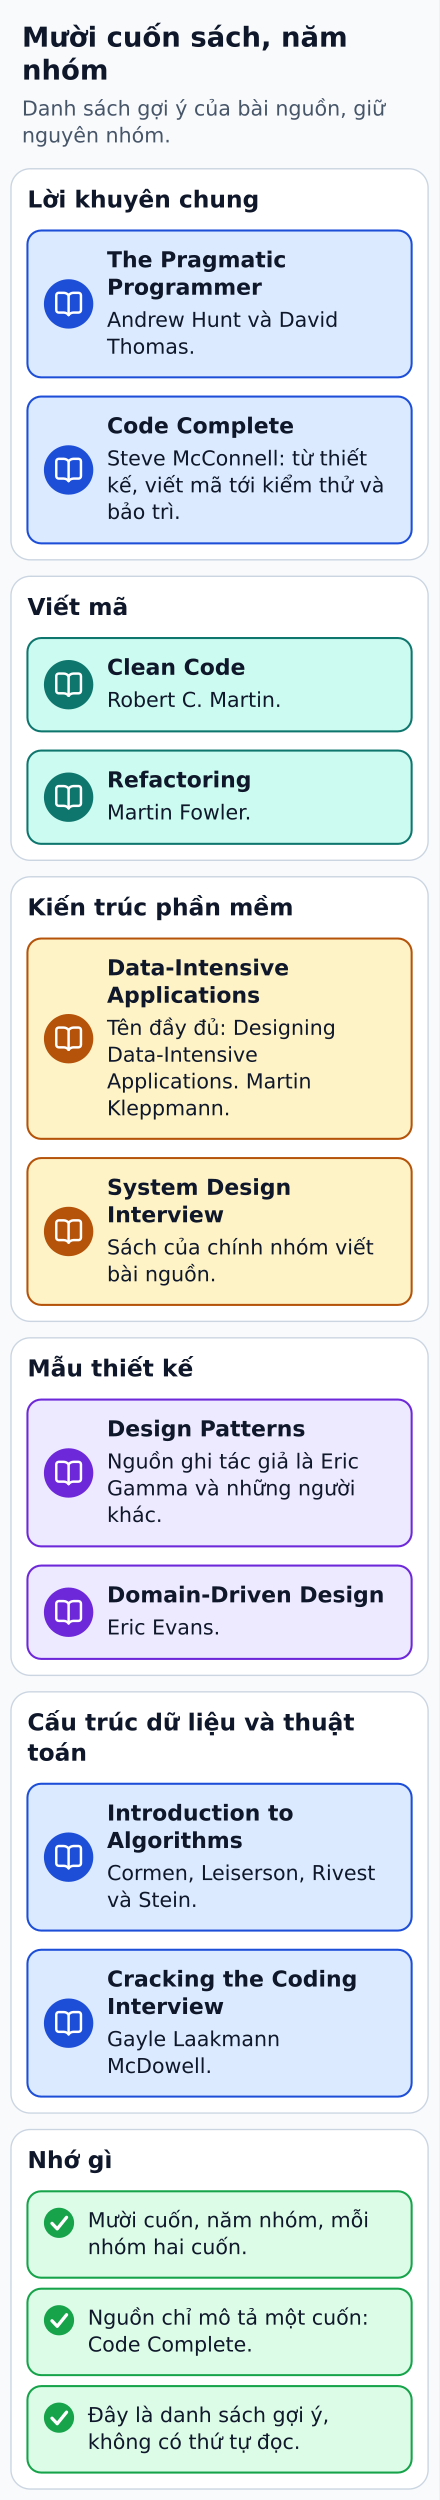
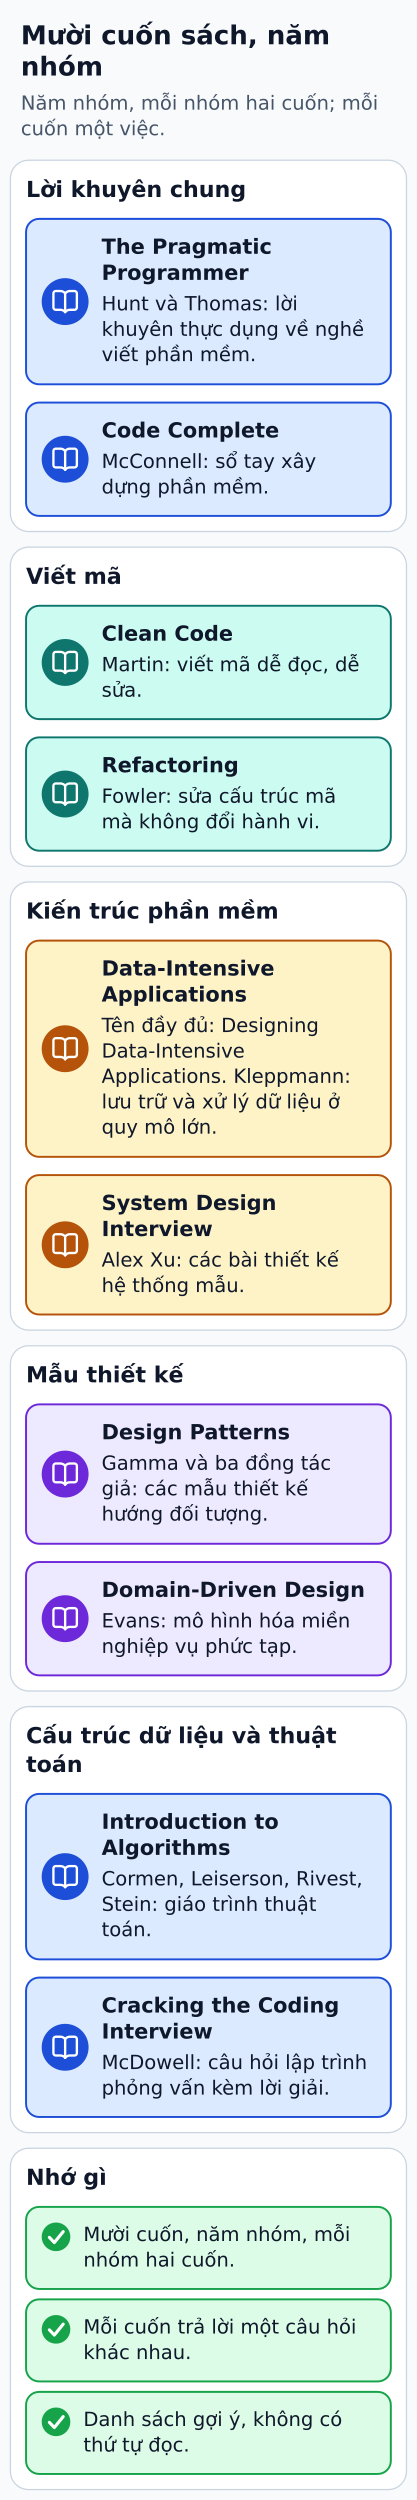
- <svg xmlns="http://www.w3.org/2000/svg" width="320" height="1822" viewBox="0 0 320 1822" role="img" aria-labelledby="title desc">
+ <svg xmlns="http://www.w3.org/2000/svg" width="320" height="1919" viewBox="0 0 320 1919" role="img" aria-labelledby="title desc">
  <defs>
    <marker id="arrow" markerWidth="8" markerHeight="8" refX="6" refY="3" orient="auto">
      <path d="M0,0 L6,3 L0,6" fill="none" stroke="#334155" stroke-width="1.5" />
    </marker>
  </defs>
-   <rect width="320" height="1822" fill="#f8fafc" />
+   <rect width="320" height="1919" fill="#f8fafc" />
  <g font-family="DejaVu Sans, Arial, sans-serif" fill="#0f172a">
    <text x="16" y="34" font-size="20" fill="#0f172a" font-weight="bold" text-anchor="start">Mười cuốn sách, năm</text>
    <text x="16" y="58" font-size="20" fill="#0f172a" font-weight="bold" text-anchor="start">nhóm</text>
-     <text x="16" y="84.2" font-size="15" fill="#475569" font-weight="normal" text-anchor="start">Danh sách gợi ý của bài nguồn, giữ</text>
-     <text x="16" y="103.8" font-size="15" fill="#475569" font-weight="normal" text-anchor="start">nguyên nhóm.</text>
+     <text x="16" y="84.2" font-size="15" fill="#475569" font-weight="normal" text-anchor="start">Năm nhóm, mỗi nhóm hai cuốn; mỗi</text>
+     <text x="16" y="103.8" font-size="15" fill="#475569" font-weight="normal" text-anchor="start">cuốn một việc.</text>
    <rect x="8" y="123" width="304" height="285" rx="14" fill="#ffffff" stroke="#cbd5e1" stroke-width="1" />
    <text x="20" y="151.2" font-size="17" fill="#0f172a" font-weight="bold" text-anchor="start">Lời khuyên chung</text>
-     <rect x="20" y="168" width="280" height="107" rx="10" fill="#dbeafe" stroke="#1d4ed8" stroke-width="1.5" />
-     <circle cx="50" cy="221.5" r="18" fill="#1d4ed8" />
-     <g transform="translate(39.2 210.7) scale(0.9)" fill="none" stroke="#FFFFFF" stroke-width="2" stroke-linecap="round" stroke-linejoin="round">
+     <rect x="20" y="168" width="280" height="127" rx="10" fill="#dbeafe" stroke="#1d4ed8" stroke-width="1.5" />
+     <circle cx="50" cy="231.5" r="18" fill="#1d4ed8" />
+     <g transform="translate(39.2 220.7) scale(0.9)" fill="none" stroke="#FFFFFF" stroke-width="2" stroke-linecap="round" stroke-linejoin="round">
      <path d="M12 5v16" />
      <path d="M20.001 19A2 2 0 0022 17V5a2 2 0 00-1.999-2L16 3.002A5 5 0 0012 5a5 5 0 00-4-2H4a2 2 0 00-2 2v12a2 2 0 001.999 2H8a5 5 0 014 2 5 5 0 014-2z" />
    </g>
    <text x="78" y="194.8" font-size="16" fill="#0f172a" font-weight="bold" text-anchor="start">The Pragmatic</text>
    <text x="78" y="214.8" font-size="16" fill="#0f172a" font-weight="bold" text-anchor="start">Programmer</text>
-     <text x="78" y="238.2" font-size="15" fill="#0f172a" font-weight="normal" text-anchor="start">Andrew Hunt và David</text>
-     <text x="78" y="257.8" font-size="15" fill="#0f172a" font-weight="normal" text-anchor="start">Thomas.</text>
-     <rect x="20" y="289" width="280" height="107" rx="10" fill="#dbeafe" stroke="#1d4ed8" stroke-width="1.5" />
-     <circle cx="50" cy="342.5" r="18" fill="#1d4ed8" />
-     <g transform="translate(39.2 331.7) scale(0.9)" fill="none" stroke="#FFFFFF" stroke-width="2" stroke-linecap="round" stroke-linejoin="round">
+     <text x="78" y="238.2" font-size="15" fill="#0f172a" font-weight="normal" text-anchor="start">Hunt và Thomas: lời</text>
+     <text x="78" y="257.8" font-size="15" fill="#0f172a" font-weight="normal" text-anchor="start">khuyên thực dụng về nghề</text>
+     <text x="78" y="277.2" font-size="15" fill="#0f172a" font-weight="normal" text-anchor="start">viết phần mềm.</text>
+     <rect x="20" y="309" width="280" height="87" rx="10" fill="#dbeafe" stroke="#1d4ed8" stroke-width="1.5" />
+     <circle cx="50" cy="352.5" r="18" fill="#1d4ed8" />
+     <g transform="translate(39.2 341.7) scale(0.9)" fill="none" stroke="#FFFFFF" stroke-width="2" stroke-linecap="round" stroke-linejoin="round">
      <path d="M12 5v16" />
      <path d="M20.001 19A2 2 0 0022 17V5a2 2 0 00-1.999-2L16 3.002A5 5 0 0012 5a5 5 0 00-4-2H4a2 2 0 00-2 2v12a2 2 0 001.999 2H8a5 5 0 014 2 5 5 0 014-2z" />
    </g>
-     <text x="78" y="315.8" font-size="16" fill="#0f172a" font-weight="bold" text-anchor="start">Code Complete</text>
-     <text x="78" y="339.2" font-size="15" fill="#0f172a" font-weight="normal" text-anchor="start">Steve McConnell: từ thiết</text>
-     <text x="78" y="358.8" font-size="15" fill="#0f172a" font-weight="normal" text-anchor="start">kế, viết mã tới kiểm thử và</text>
-     <text x="78" y="378.2" font-size="15" fill="#0f172a" font-weight="normal" text-anchor="start">bảo trì.</text>
-     <rect x="8" y="420" width="304" height="207" rx="14" fill="#ffffff" stroke="#cbd5e1" stroke-width="1" />
+     <text x="78" y="335.8" font-size="16" fill="#0f172a" font-weight="bold" text-anchor="start">Code Complete</text>
+     <text x="78" y="359.2" font-size="15" fill="#0f172a" font-weight="normal" text-anchor="start">McConnell: sổ tay xây</text>
+     <text x="78" y="378.8" font-size="15" fill="#0f172a" font-weight="normal" text-anchor="start">dựng phần mềm.</text>
+     <rect x="8" y="420" width="304" height="245" rx="14" fill="#ffffff" stroke="#cbd5e1" stroke-width="1" />
    <text x="20" y="448.2" font-size="17" fill="#0f172a" font-weight="bold" text-anchor="start">Viết mã</text>
-     <rect x="20" y="465" width="280" height="68" rx="10" fill="#ccfbf1" stroke="#0f766e" stroke-width="1.5" />
-     <circle cx="50" cy="499" r="18" fill="#0f766e" />
-     <g transform="translate(39.2 488.2) scale(0.9)" fill="none" stroke="#FFFFFF" stroke-width="2" stroke-linecap="round" stroke-linejoin="round">
+     <rect x="20" y="465" width="280" height="87" rx="10" fill="#ccfbf1" stroke="#0f766e" stroke-width="1.5" />
+     <circle cx="50" cy="508.5" r="18" fill="#0f766e" />
+     <g transform="translate(39.2 497.7) scale(0.9)" fill="none" stroke="#FFFFFF" stroke-width="2" stroke-linecap="round" stroke-linejoin="round">
      <path d="M12 5v16" />
      <path d="M20.001 19A2 2 0 0022 17V5a2 2 0 00-1.999-2L16 3.002A5 5 0 0012 5a5 5 0 00-4-2H4a2 2 0 00-2 2v12a2 2 0 001.999 2H8a5 5 0 014 2 5 5 0 014-2z" />
    </g>
    <text x="78" y="491.8" font-size="16" fill="#0f172a" font-weight="bold" text-anchor="start">Clean Code</text>
-     <text x="78" y="515.2" font-size="15" fill="#0f172a" font-weight="normal" text-anchor="start">Robert C. Martin.</text>
-     <rect x="20" y="547" width="280" height="68" rx="10" fill="#ccfbf1" stroke="#0f766e" stroke-width="1.5" />
-     <circle cx="50" cy="581" r="18" fill="#0f766e" />
-     <g transform="translate(39.2 570.2) scale(0.9)" fill="none" stroke="#FFFFFF" stroke-width="2" stroke-linecap="round" stroke-linejoin="round">
+     <text x="78" y="515.2" font-size="15" fill="#0f172a" font-weight="normal" text-anchor="start">Martin: viết mã dễ đọc, dễ</text>
+     <text x="78" y="534.8" font-size="15" fill="#0f172a" font-weight="normal" text-anchor="start">sửa.</text>
+     <rect x="20" y="566" width="280" height="87" rx="10" fill="#ccfbf1" stroke="#0f766e" stroke-width="1.5" />
+     <circle cx="50" cy="609.5" r="18" fill="#0f766e" />
+     <g transform="translate(39.2 598.7) scale(0.9)" fill="none" stroke="#FFFFFF" stroke-width="2" stroke-linecap="round" stroke-linejoin="round">
      <path d="M12 5v16" />
      <path d="M20.001 19A2 2 0 0022 17V5a2 2 0 00-1.999-2L16 3.002A5 5 0 0012 5a5 5 0 00-4-2H4a2 2 0 00-2 2v12a2 2 0 001.999 2H8a5 5 0 014 2 5 5 0 014-2z" />
    </g>
-     <text x="78" y="573.8" font-size="16" fill="#0f172a" font-weight="bold" text-anchor="start">Refactoring</text>
-     <text x="78" y="597.2" font-size="15" fill="#0f172a" font-weight="normal" text-anchor="start">Martin Fowler.</text>
-     <rect x="8" y="639" width="304" height="324" rx="14" fill="#ffffff" stroke="#cbd5e1" stroke-width="1" />
-     <text x="20" y="667.1" font-size="17" fill="#0f172a" font-weight="bold" text-anchor="start">Kiến trúc phần mềm</text>
-     <rect x="20" y="684" width="280" height="146" rx="10" fill="#fef3c7" stroke="#b45309" stroke-width="1.5" />
-     <circle cx="50" cy="757" r="18" fill="#b45309" />
-     <g transform="translate(39.2 746.2) scale(0.9)" fill="none" stroke="#FFFFFF" stroke-width="2" stroke-linecap="round" stroke-linejoin="round">
+     <text x="78" y="592.8" font-size="16" fill="#0f172a" font-weight="bold" text-anchor="start">Refactoring</text>
+     <text x="78" y="616.2" font-size="15" fill="#0f172a" font-weight="normal" text-anchor="start">Fowler: sửa cấu trúc mã</text>
+     <text x="78" y="635.8" font-size="15" fill="#0f172a" font-weight="normal" text-anchor="start">mà không đổi hành vi.</text>
+     <rect x="8" y="677" width="304" height="344" rx="14" fill="#ffffff" stroke="#cbd5e1" stroke-width="1" />
+     <text x="20" y="705.1" font-size="17" fill="#0f172a" font-weight="bold" text-anchor="start">Kiến trúc phần mềm</text>
+     <rect x="20" y="722" width="280" height="166" rx="10" fill="#fef3c7" stroke="#b45309" stroke-width="1.5" />
+     <circle cx="50" cy="805" r="18" fill="#b45309" />
+     <g transform="translate(39.2 794.2) scale(0.9)" fill="none" stroke="#FFFFFF" stroke-width="2" stroke-linecap="round" stroke-linejoin="round">
      <path d="M12 5v16" />
      <path d="M20.001 19A2 2 0 0022 17V5a2 2 0 00-1.999-2L16 3.002A5 5 0 0012 5a5 5 0 00-4-2H4a2 2 0 00-2 2v12a2 2 0 001.999 2H8a5 5 0 014 2 5 5 0 014-2z" />
    </g>
-     <text x="78" y="710.8" font-size="16" fill="#0f172a" font-weight="bold" text-anchor="start">Data-Intensive</text>
-     <text x="78" y="730.8" font-size="16" fill="#0f172a" font-weight="bold" text-anchor="start">Applications</text>
-     <text x="78" y="754.2" font-size="15" fill="#0f172a" font-weight="normal" text-anchor="start">Tên đầy đủ: Designing</text>
-     <text x="78" y="773.8" font-size="15" fill="#0f172a" font-weight="normal" text-anchor="start">Data-Intensive</text>
-     <text x="78" y="793.2" font-size="15" fill="#0f172a" font-weight="normal" text-anchor="start">Applications. Martin</text>
-     <text x="78" y="812.8" font-size="15" fill="#0f172a" font-weight="normal" text-anchor="start">Kleppmann.</text>
-     <rect x="20" y="844" width="280" height="107" rx="10" fill="#fef3c7" stroke="#b45309" stroke-width="1.5" />
-     <circle cx="50" cy="897.5" r="18" fill="#b45309" />
-     <g transform="translate(39.2 886.7) scale(0.9)" fill="none" stroke="#FFFFFF" stroke-width="2" stroke-linecap="round" stroke-linejoin="round">
+     <text x="78" y="748.8" font-size="16" fill="#0f172a" font-weight="bold" text-anchor="start">Data-Intensive</text>
+     <text x="78" y="768.8" font-size="16" fill="#0f172a" font-weight="bold" text-anchor="start">Applications</text>
+     <text x="78" y="792.2" font-size="15" fill="#0f172a" font-weight="normal" text-anchor="start">Tên đầy đủ: Designing</text>
+     <text x="78" y="811.8" font-size="15" fill="#0f172a" font-weight="normal" text-anchor="start">Data-Intensive</text>
+     <text x="78" y="831.2" font-size="15" fill="#0f172a" font-weight="normal" text-anchor="start">Applications. Kleppmann:</text>
+     <text x="78" y="850.8" font-size="15" fill="#0f172a" font-weight="normal" text-anchor="start">lưu trữ và xử lý dữ liệu ở</text>
+     <text x="78" y="870.2" font-size="15" fill="#0f172a" font-weight="normal" text-anchor="start">quy mô lớn.</text>
+     <rect x="20" y="902" width="280" height="107" rx="10" fill="#fef3c7" stroke="#b45309" stroke-width="1.5" />
+     <circle cx="50" cy="955.5" r="18" fill="#b45309" />
+     <g transform="translate(39.2 944.7) scale(0.9)" fill="none" stroke="#FFFFFF" stroke-width="2" stroke-linecap="round" stroke-linejoin="round">
      <path d="M12 5v16" />
      <path d="M20.001 19A2 2 0 0022 17V5a2 2 0 00-1.999-2L16 3.002A5 5 0 0012 5a5 5 0 00-4-2H4a2 2 0 00-2 2v12a2 2 0 001.999 2H8a5 5 0 014 2 5 5 0 014-2z" />
    </g>
-     <text x="78" y="870.8" font-size="16" fill="#0f172a" font-weight="bold" text-anchor="start">System Design</text>
-     <text x="78" y="890.8" font-size="16" fill="#0f172a" font-weight="bold" text-anchor="start">Interview</text>
-     <text x="78" y="914.2" font-size="15" fill="#0f172a" font-weight="normal" text-anchor="start">Sách của chính nhóm viết</text>
-     <text x="78" y="933.8" font-size="15" fill="#0f172a" font-weight="normal" text-anchor="start">bài nguồn.</text>
-     <rect x="8" y="975" width="304" height="246" rx="14" fill="#ffffff" stroke="#cbd5e1" stroke-width="1" />
-     <text x="20" y="1003.1" font-size="17" fill="#0f172a" font-weight="bold" text-anchor="start">Mẫu thiết kế</text>
-     <rect x="20" y="1020" width="280" height="107" rx="10" fill="#ede9fe" stroke="#6d28d9" stroke-width="1.5" />
-     <circle cx="50" cy="1073.5" r="18" fill="#6d28d9" />
-     <g transform="translate(39.2 1062.7) scale(0.9)" fill="none" stroke="#FFFFFF" stroke-width="2" stroke-linecap="round" stroke-linejoin="round">
+     <text x="78" y="928.8" font-size="16" fill="#0f172a" font-weight="bold" text-anchor="start">System Design</text>
+     <text x="78" y="948.8" font-size="16" fill="#0f172a" font-weight="bold" text-anchor="start">Interview</text>
+     <text x="78" y="972.2" font-size="15" fill="#0f172a" font-weight="normal" text-anchor="start">Alex Xu: các bài thiết kế</text>
+     <text x="78" y="991.8" font-size="15" fill="#0f172a" font-weight="normal" text-anchor="start">hệ thống mẫu.</text>
+     <rect x="8" y="1033" width="304" height="265" rx="14" fill="#ffffff" stroke="#cbd5e1" stroke-width="1" />
+     <text x="20" y="1061.1" font-size="17" fill="#0f172a" font-weight="bold" text-anchor="start">Mẫu thiết kế</text>
+     <rect x="20" y="1078" width="280" height="107" rx="10" fill="#ede9fe" stroke="#6d28d9" stroke-width="1.5" />
+     <circle cx="50" cy="1131.5" r="18" fill="#6d28d9" />
+     <g transform="translate(39.2 1120.7) scale(0.9)" fill="none" stroke="#FFFFFF" stroke-width="2" stroke-linecap="round" stroke-linejoin="round">
      <path d="M12 5v16" />
      <path d="M20.001 19A2 2 0 0022 17V5a2 2 0 00-1.999-2L16 3.002A5 5 0 0012 5a5 5 0 00-4-2H4a2 2 0 00-2 2v12a2 2 0 001.999 2H8a5 5 0 014 2 5 5 0 014-2z" />
    </g>
-     <text x="78" y="1046.8" font-size="16" fill="#0f172a" font-weight="bold" text-anchor="start">Design Patterns</text>
-     <text x="78" y="1070.2" font-size="15" fill="#0f172a" font-weight="normal" text-anchor="start">Nguồn ghi tác giả là Eric</text>
-     <text x="78" y="1089.8" font-size="15" fill="#0f172a" font-weight="normal" text-anchor="start">Gamma và những người</text>
-     <text x="78" y="1109.2" font-size="15" fill="#0f172a" font-weight="normal" text-anchor="start">khác.</text>
-     <rect x="20" y="1141" width="280" height="68" rx="10" fill="#ede9fe" stroke="#6d28d9" stroke-width="1.5" />
-     <circle cx="50" cy="1175" r="18" fill="#6d28d9" />
-     <g transform="translate(39.2 1164.2) scale(0.9)" fill="none" stroke="#FFFFFF" stroke-width="2" stroke-linecap="round" stroke-linejoin="round">
+     <text x="78" y="1104.8" font-size="16" fill="#0f172a" font-weight="bold" text-anchor="start">Design Patterns</text>
+     <text x="78" y="1128.2" font-size="15" fill="#0f172a" font-weight="normal" text-anchor="start">Gamma và ba đồng tác</text>
+     <text x="78" y="1147.8" font-size="15" fill="#0f172a" font-weight="normal" text-anchor="start">giả: các mẫu thiết kế</text>
+     <text x="78" y="1167.2" font-size="15" fill="#0f172a" font-weight="normal" text-anchor="start">hướng đối tượng.</text>
+     <rect x="20" y="1199" width="280" height="87" rx="10" fill="#ede9fe" stroke="#6d28d9" stroke-width="1.5" />
+     <circle cx="50" cy="1242.5" r="18" fill="#6d28d9" />
+     <g transform="translate(39.2 1231.7) scale(0.9)" fill="none" stroke="#FFFFFF" stroke-width="2" stroke-linecap="round" stroke-linejoin="round">
      <path d="M12 5v16" />
      <path d="M20.001 19A2 2 0 0022 17V5a2 2 0 00-1.999-2L16 3.002A5 5 0 0012 5a5 5 0 00-4-2H4a2 2 0 00-2 2v12a2 2 0 001.999 2H8a5 5 0 014 2 5 5 0 014-2z" />
    </g>
-     <text x="78" y="1167.8" font-size="16" fill="#0f172a" font-weight="bold" text-anchor="start">Domain-Driven Design</text>
-     <text x="78" y="1191.2" font-size="15" fill="#0f172a" font-weight="normal" text-anchor="start">Eric Evans.</text>
-     <rect x="8" y="1233" width="304" height="307" rx="14" fill="#ffffff" stroke="#cbd5e1" stroke-width="1" />
-     <text x="20" y="1261.1" font-size="17" fill="#0f172a" font-weight="bold" text-anchor="start">Cấu trúc dữ liệu và thuật</text>
-     <text x="20" y="1283.2" font-size="17" fill="#0f172a" font-weight="bold" text-anchor="start">toán</text>
-     <rect x="20" y="1300" width="280" height="107" rx="10" fill="#dbeafe" stroke="#1d4ed8" stroke-width="1.5" />
-     <circle cx="50" cy="1353.5" r="18" fill="#1d4ed8" />
-     <g transform="translate(39.2 1342.7) scale(0.9)" fill="none" stroke="#FFFFFF" stroke-width="2" stroke-linecap="round" stroke-linejoin="round">
+     <text x="78" y="1225.8" font-size="16" fill="#0f172a" font-weight="bold" text-anchor="start">Domain-Driven Design</text>
+     <text x="78" y="1249.2" font-size="15" fill="#0f172a" font-weight="normal" text-anchor="start">Evans: mô hình hóa miền</text>
+     <text x="78" y="1268.8" font-size="15" fill="#0f172a" font-weight="normal" text-anchor="start">nghiệp vụ phức tạp.</text>
+     <rect x="8" y="1310" width="304" height="327" rx="14" fill="#ffffff" stroke="#cbd5e1" stroke-width="1" />
+     <text x="20" y="1338.1" font-size="17" fill="#0f172a" font-weight="bold" text-anchor="start">Cấu trúc dữ liệu và thuật</text>
+     <text x="20" y="1360.2" font-size="17" fill="#0f172a" font-weight="bold" text-anchor="start">toán</text>
+     <rect x="20" y="1377" width="280" height="127" rx="10" fill="#dbeafe" stroke="#1d4ed8" stroke-width="1.5" />
+     <circle cx="50" cy="1440.5" r="18" fill="#1d4ed8" />
+     <g transform="translate(39.2 1429.7) scale(0.9)" fill="none" stroke="#FFFFFF" stroke-width="2" stroke-linecap="round" stroke-linejoin="round">
      <path d="M12 5v16" />
      <path d="M20.001 19A2 2 0 0022 17V5a2 2 0 00-1.999-2L16 3.002A5 5 0 0012 5a5 5 0 00-4-2H4a2 2 0 00-2 2v12a2 2 0 001.999 2H8a5 5 0 014 2 5 5 0 014-2z" />
    </g>
-     <text x="78" y="1326.8" font-size="16" fill="#0f172a" font-weight="bold" text-anchor="start">Introduction to</text>
-     <text x="78" y="1346.8" font-size="16" fill="#0f172a" font-weight="bold" text-anchor="start">Algorithms</text>
-     <text x="78" y="1370.2" font-size="15" fill="#0f172a" font-weight="normal" text-anchor="start">Cormen, Leiserson, Rivest</text>
-     <text x="78" y="1389.8" font-size="15" fill="#0f172a" font-weight="normal" text-anchor="start">và Stein.</text>
-     <rect x="20" y="1421" width="280" height="107" rx="10" fill="#dbeafe" stroke="#1d4ed8" stroke-width="1.5" />
-     <circle cx="50" cy="1474.5" r="18" fill="#1d4ed8" />
-     <g transform="translate(39.2 1463.7) scale(0.9)" fill="none" stroke="#FFFFFF" stroke-width="2" stroke-linecap="round" stroke-linejoin="round">
+     <text x="78" y="1403.8" font-size="16" fill="#0f172a" font-weight="bold" text-anchor="start">Introduction to</text>
+     <text x="78" y="1423.8" font-size="16" fill="#0f172a" font-weight="bold" text-anchor="start">Algorithms</text>
+     <text x="78" y="1447.2" font-size="15" fill="#0f172a" font-weight="normal" text-anchor="start">Cormen, Leiserson, Rivest,</text>
+     <text x="78" y="1466.8" font-size="15" fill="#0f172a" font-weight="normal" text-anchor="start">Stein: giáo trình thuật</text>
+     <text x="78" y="1486.2" font-size="15" fill="#0f172a" font-weight="normal" text-anchor="start">toán.</text>
+     <rect x="20" y="1518" width="280" height="107" rx="10" fill="#dbeafe" stroke="#1d4ed8" stroke-width="1.5" />
+     <circle cx="50" cy="1571.5" r="18" fill="#1d4ed8" />
+     <g transform="translate(39.2 1560.7) scale(0.9)" fill="none" stroke="#FFFFFF" stroke-width="2" stroke-linecap="round" stroke-linejoin="round">
      <path d="M12 5v16" />
      <path d="M20.001 19A2 2 0 0022 17V5a2 2 0 00-1.999-2L16 3.002A5 5 0 0012 5a5 5 0 00-4-2H4a2 2 0 00-2 2v12a2 2 0 001.999 2H8a5 5 0 014 2 5 5 0 014-2z" />
    </g>
-     <text x="78" y="1447.8" font-size="16" fill="#0f172a" font-weight="bold" text-anchor="start">Cracking the Coding</text>
-     <text x="78" y="1467.8" font-size="16" fill="#0f172a" font-weight="bold" text-anchor="start">Interview</text>
-     <text x="78" y="1491.2" font-size="15" fill="#0f172a" font-weight="normal" text-anchor="start">Gayle Laakmann</text>
-     <text x="78" y="1510.8" font-size="15" fill="#0f172a" font-weight="normal" text-anchor="start">McDowell.</text>
-     <rect x="8" y="1552" width="304" height="262" rx="14" fill="#ffffff" stroke="#cbd5e1" stroke-width="1" />
-     <text x="20" y="1580.1" font-size="17" fill="#0f172a" font-weight="bold" text-anchor="start">Nhớ gì</text>
-     <rect x="20" y="1597" width="280" height="63" rx="10" fill="#dcfce7" stroke="#16a34a" stroke-width="1.5" />
-     <circle cx="43" cy="1620" r="11" fill="#16a34a" />
-     <polyline points="37.9,1620.4 41.7,1624.4 48.5,1616" fill="none" stroke="#ffffff" stroke-width="2.4" stroke-linecap="round" stroke-linejoin="round" />
-     <text x="64" y="1623.2" font-size="15" fill="#0f172a" font-weight="normal" text-anchor="start">Mười cuốn, năm nhóm, mỗi</text>
-     <text x="64" y="1642.8" font-size="15" fill="#0f172a" font-weight="normal" text-anchor="start">nhóm hai cuốn.</text>
-     <rect x="20" y="1668" width="280" height="63" rx="10" fill="#dcfce7" stroke="#16a34a" stroke-width="1.5" />
-     <circle cx="43" cy="1691" r="11" fill="#16a34a" />
-     <polyline points="37.9,1691.4 41.7,1695.4 48.5,1687" fill="none" stroke="#ffffff" stroke-width="2.4" stroke-linecap="round" stroke-linejoin="round" />
-     <text x="64" y="1694.2" font-size="15" fill="#0f172a" font-weight="normal" text-anchor="start">Nguồn chỉ mô tả một cuốn:</text>
-     <text x="64" y="1713.8" font-size="15" fill="#0f172a" font-weight="normal" text-anchor="start">Code Complete.</text>
-     <rect x="20" y="1739" width="280" height="63" rx="10" fill="#dcfce7" stroke="#16a34a" stroke-width="1.5" />
-     <circle cx="43" cy="1762" r="11" fill="#16a34a" />
-     <polyline points="37.9,1762.4 41.7,1766.4 48.5,1758" fill="none" stroke="#ffffff" stroke-width="2.4" stroke-linecap="round" stroke-linejoin="round" />
-     <text x="64" y="1765.2" font-size="15" fill="#0f172a" font-weight="normal" text-anchor="start">Đây là danh sách gợi ý,</text>
-     <text x="64" y="1784.8" font-size="15" fill="#0f172a" font-weight="normal" text-anchor="start">không có thứ tự đọc.</text>
+     <text x="78" y="1544.8" font-size="16" fill="#0f172a" font-weight="bold" text-anchor="start">Cracking the Coding</text>
+     <text x="78" y="1564.8" font-size="16" fill="#0f172a" font-weight="bold" text-anchor="start">Interview</text>
+     <text x="78" y="1588.2" font-size="15" fill="#0f172a" font-weight="normal" text-anchor="start">McDowell: câu hỏi lập trình</text>
+     <text x="78" y="1607.8" font-size="15" fill="#0f172a" font-weight="normal" text-anchor="start">phỏng vấn kèm lời giải.</text>
+     <rect x="8" y="1649" width="304" height="262" rx="14" fill="#ffffff" stroke="#cbd5e1" stroke-width="1" />
+     <text x="20" y="1677.1" font-size="17" fill="#0f172a" font-weight="bold" text-anchor="start">Nhớ gì</text>
+     <rect x="20" y="1694" width="280" height="63" rx="10" fill="#dcfce7" stroke="#16a34a" stroke-width="1.5" />
+     <circle cx="43" cy="1717" r="11" fill="#16a34a" />
+     <polyline points="37.9,1717.4 41.7,1721.4 48.5,1713" fill="none" stroke="#ffffff" stroke-width="2.4" stroke-linecap="round" stroke-linejoin="round" />
+     <text x="64" y="1720.2" font-size="15" fill="#0f172a" font-weight="normal" text-anchor="start">Mười cuốn, năm nhóm, mỗi</text>
+     <text x="64" y="1739.8" font-size="15" fill="#0f172a" font-weight="normal" text-anchor="start">nhóm hai cuốn.</text>
+     <rect x="20" y="1765" width="280" height="63" rx="10" fill="#dcfce7" stroke="#16a34a" stroke-width="1.5" />
+     <circle cx="43" cy="1788" r="11" fill="#16a34a" />
+     <polyline points="37.9,1788.4 41.7,1792.4 48.5,1784" fill="none" stroke="#ffffff" stroke-width="2.4" stroke-linecap="round" stroke-linejoin="round" />
+     <text x="64" y="1791.2" font-size="15" fill="#0f172a" font-weight="normal" text-anchor="start">Mỗi cuốn trả lời một câu hỏi</text>
+     <text x="64" y="1810.8" font-size="15" fill="#0f172a" font-weight="normal" text-anchor="start">khác nhau.</text>
+     <rect x="20" y="1836" width="280" height="63" rx="10" fill="#dcfce7" stroke="#16a34a" stroke-width="1.5" />
+     <circle cx="43" cy="1859" r="11" fill="#16a34a" />
+     <polyline points="37.9,1859.4 41.7,1863.4 48.5,1855" fill="none" stroke="#ffffff" stroke-width="2.4" stroke-linecap="round" stroke-linejoin="round" />
+     <text x="64" y="1862.2" font-size="15" fill="#0f172a" font-weight="normal" text-anchor="start">Danh sách gợi ý, không có</text>
+     <text x="64" y="1881.8" font-size="15" fill="#0f172a" font-weight="normal" text-anchor="start">thứ tự đọc.</text>
  </g>
</svg>
